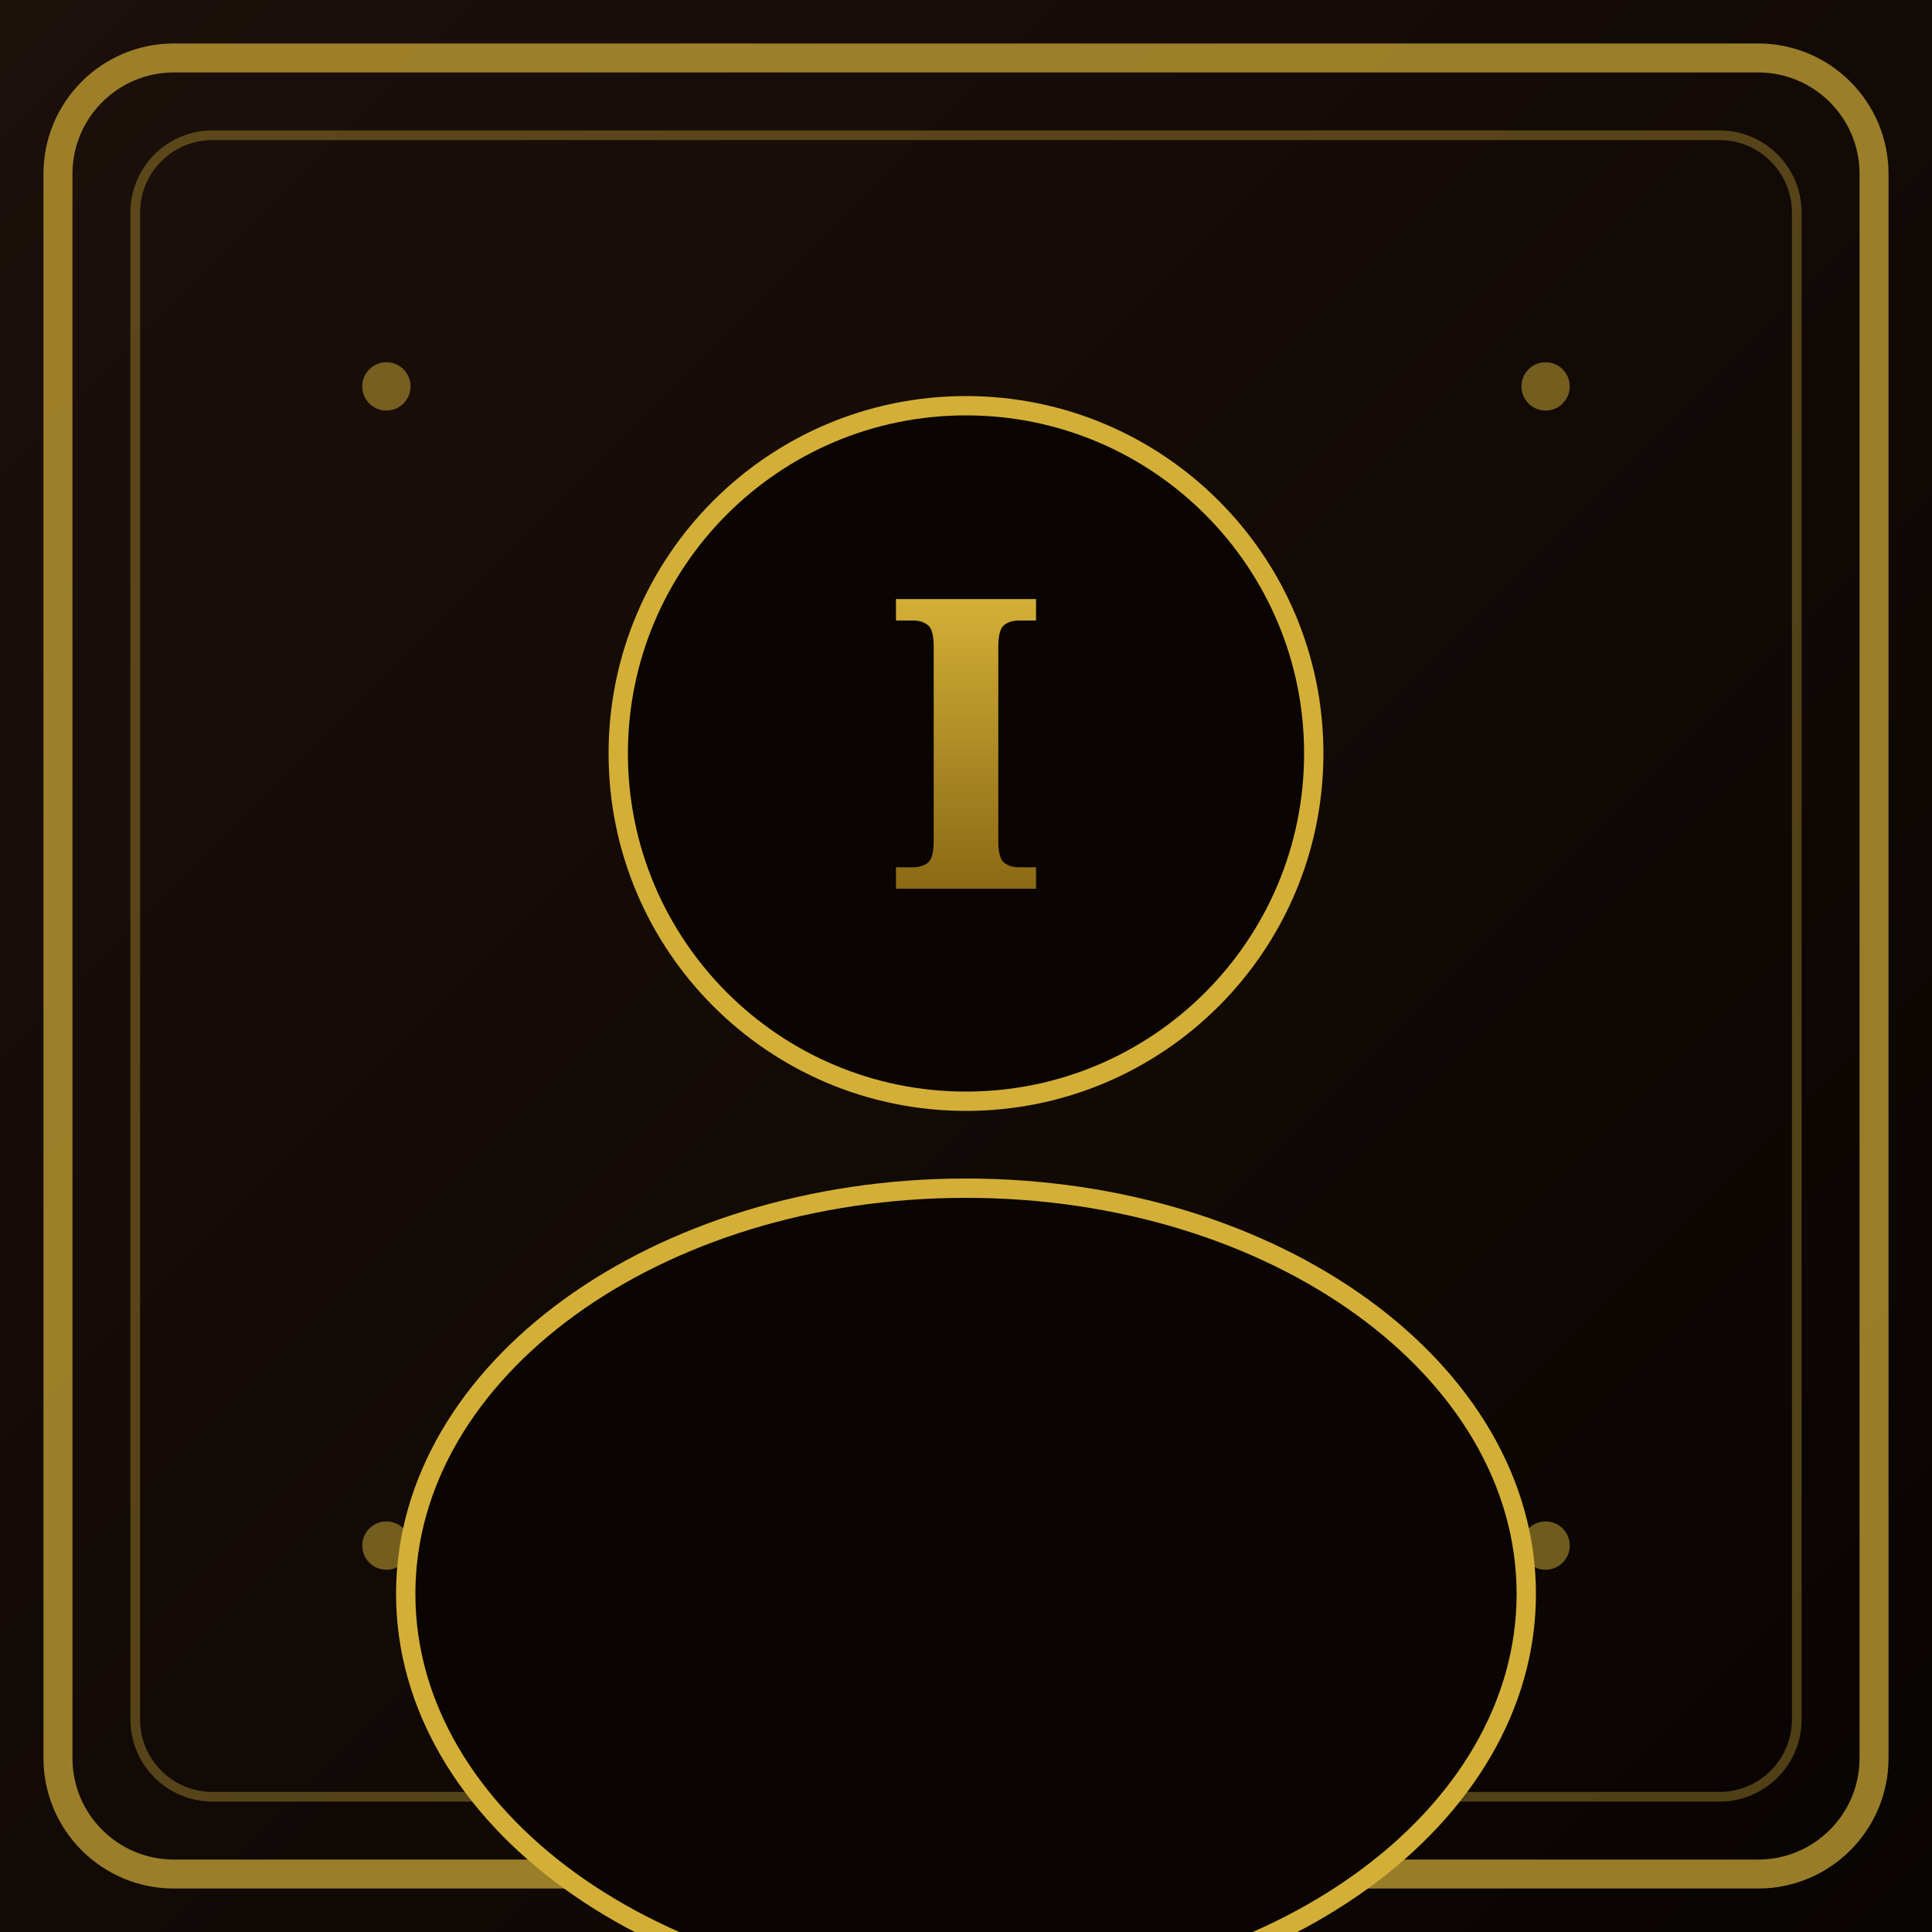
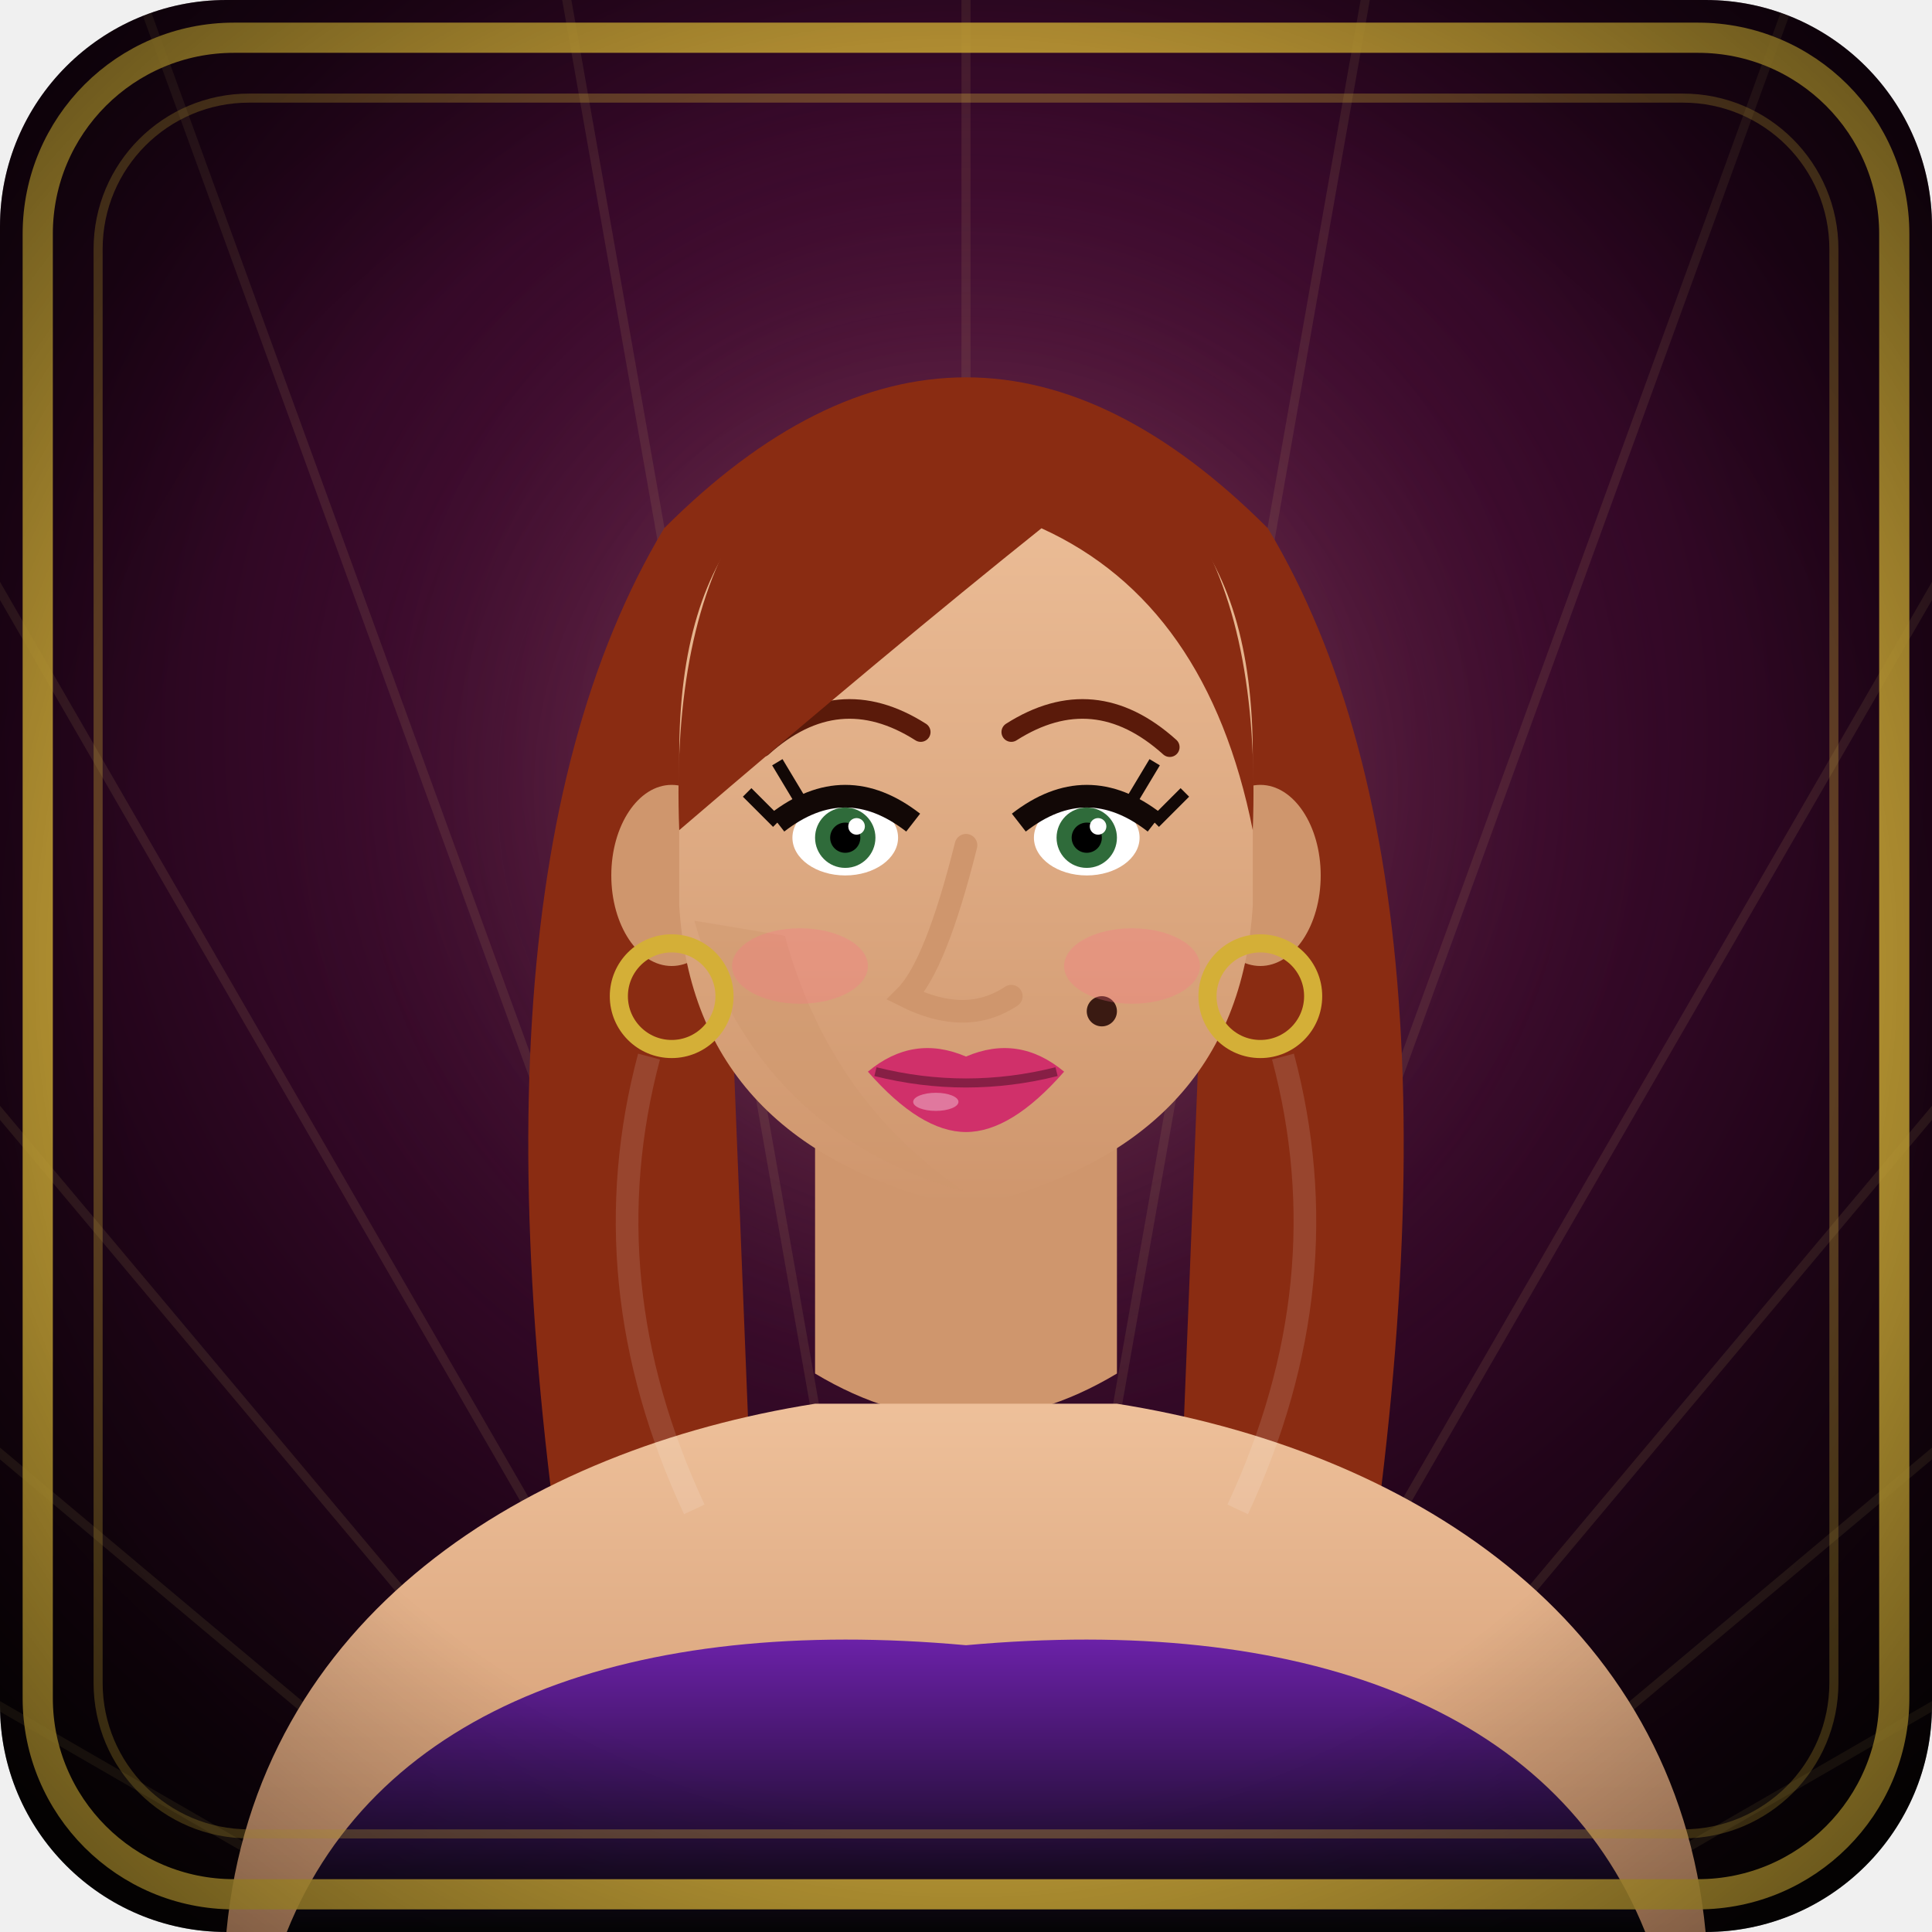
- <svg xmlns="http://www.w3.org/2000/svg" width="200" height="200" viewBox="0 0 200 200">
+ <svg xmlns="http://www.w3.org/2000/svg" viewBox="0 0 256 256" width="256" height="256">
  <defs>
-     <linearGradient id="bg9" x1="0%" y1="0%" x2="100%" y2="100%">
-       <stop offset="0%" style="stop-color:#1c100b" />
-       <stop offset="50%" style="stop-color:#120a07" />
-       <stop offset="100%" style="stop-color:#080402" />
+     <clipPath id="a9clip">
+       <rect width="256" height="256" rx="30" />
+     </clipPath>
+     <radialGradient id="a9bg" cx="50%" cy="38%" r="75%">
+       <stop offset="0" stop-color="#6b1450" />
+       <stop offset="0.65" stop-color="#200418" />
+       <stop offset="1" stop-color="#050302" />
+     </radialGradient>
+     <radialGradient id="a9halo" cx="50%" cy="50%" r="50%">
+       <stop offset="0" stop-color="rgba(255,220,150,0.35)" />
+       <stop offset="1" stop-color="rgba(0,0,0,0)" />
+     </radialGradient>
+     <linearGradient id="a9skin" x1="0" y1="0" x2="0" y2="1">
+       <stop offset="0" stop-color="#eec09a" />
+       <stop offset="1" stop-color="#cf966d" />
    </linearGradient>
-     <linearGradient id="gold9" x1="0%" y1="0%" x2="0%" y2="100%">
-       <stop offset="0%" style="stop-color:#d4af37" />
-       <stop offset="100%" style="stop-color:#8b6914" />
+     <linearGradient id="a9suit" x1="0" y1="0" x2="0" y2="1">
+       <stop offset="0" stop-color="#6b21a8" />
+       <stop offset="1" stop-color="#050505" />
    </linearGradient>
+     <radialGradient id="a9vig" cx="50%" cy="50%" r="72%">
+       <stop offset="0.6" stop-color="rgba(0,0,0,0)" />
+       <stop offset="1" stop-color="rgba(0,0,0,0.55)" />
+     </radialGradient>
  </defs>
-   <rect width="200" height="200" fill="url(#bg9)" />
-   <rect x="6" y="6" width="188" height="188" fill="none" stroke="#d4af37" stroke-width="3" rx="12" opacity="0.7" />
-   <rect x="14" y="14" width="172" height="172" fill="none" stroke="#d4af37" stroke-width="1" rx="8" opacity="0.35" />
-   <circle cx="100" cy="78" r="36" fill="#0a0503" stroke="#d4af37" stroke-width="2" />
-   <ellipse cx="100" cy="165" rx="58" ry="42" fill="#0a0503" stroke="#d4af37" stroke-width="2" />
-   <text x="100" y="92" text-anchor="middle" font-size="42" fill="url(#gold9)" font-family="Georgia, serif" font-weight="bold">I</text>
-   <circle cx="40" cy="40" r="2.5" fill="#d4af37" opacity="0.5" />
-   <circle cx="160" cy="40" r="2.5" fill="#d4af37" opacity="0.5" />
-   <circle cx="40" cy="160" r="2.5" fill="#d4af37" opacity="0.5" />
-   <circle cx="160" cy="160" r="2.5" fill="#d4af37" opacity="0.5" />
+   <g clip-path="url(#a9clip)">
+     <rect width="256" height="256" fill="url(#a9bg)" />
+     <path d="M128 300 L503.877 163.192" stroke="#f3d27a" stroke-width="1.2" opacity="0.10" />
+     <path d="M128 300 L474.41 100" stroke="#f3d27a" stroke-width="1.2" opacity="0.10" />
+     <path d="M128 300 L434.418 42.885" stroke="#f3d27a" stroke-width="1.2" opacity="0.10" />
+     <path d="M128 300 L385.115 -6.418" stroke="#f3d27a" stroke-width="1.2" opacity="0.10" />
+     <path d="M128 300 L328 -46.41" stroke="#f3d27a" stroke-width="1.2" opacity="0.10" />
+     <path d="M128 300 L264.808 -75.877" stroke="#f3d27a" stroke-width="1.2" opacity="0.10" />
+     <path d="M128 300 L197.459 -93.923" stroke="#f3d27a" stroke-width="1.2" opacity="0.10" />
+     <path d="M128 300 L128 -100.0" stroke="#f3d27a" stroke-width="1.2" opacity="0.10" />
+     <path d="M128 300 L58.541 -93.923" stroke="#f3d27a" stroke-width="1.2" opacity="0.10" />
+     <path d="M128 300 L-8.808 -75.877" stroke="#f3d27a" stroke-width="1.2" opacity="0.10" />
+     <path d="M128 300 L-72 -46.41" stroke="#f3d27a" stroke-width="1.2" opacity="0.10" />
+     <path d="M128 300 L-129.115 -6.418" stroke="#f3d27a" stroke-width="1.2" opacity="0.10" />
+     <path d="M128 300 L-178.418 42.885" stroke="#f3d27a" stroke-width="1.2" opacity="0.10" />
+     <path d="M128 300 L-218.41 100" stroke="#f3d27a" stroke-width="1.2" opacity="0.10" />
+     <path d="M128 300 L-247.877 163.192" stroke="#f3d27a" stroke-width="1.2" opacity="0.10" />
+     <circle cx="128" cy="105" r="95" fill="url(#a9halo)" />
+     <path d="M78 230 Q58 120 88 70 Q128 30 168 70 Q198 120 178 230 Q160 236 156 210 L160 110 L96 110 L100 210 Q96 236 78 230 Z" fill="#8a2c12" />
+     <path d="M108 140 L108 182 Q128 194 148 182 L148 140 Z" fill="#cf966d" />
+     <path d="M30 256 C34 214 70 192 108 186 L148 186 C186 192 222 214 226 256 Z" fill="url(#a9skin)" />
+     <path d="M38 256 C50 226 84 214 128 218 C172 214 206 226 218 256 Z" fill="url(#a9suit)" />
+     <ellipse cx="89" cy="116" rx="8" ry="12" fill="#cf966d" />
+     <ellipse cx="167" cy="116" rx="8" ry="12" fill="#cf966d" />
+     <path d="M90 100 Q90 58 128 58 Q166 58 166 100 L166 120 Q164 152 128 160 Q92 152 90 120 Z" fill="url(#a9skin)" />
+     <path d="M92 122 Q100 150 128 158 Q110 146 104 124 Z" fill="#cf966d" opacity="0.45" />
+     <ellipse cx="112" cy="111" rx="7" ry="5" fill="#fff" />
+     <circle cx="112" cy="111" r="4" fill="#2f6b3a" />
+     <circle cx="112" cy="111" r="2" fill="#000" />
+     <circle cx="113.5" cy="109.5" r="1.1" fill="#fff" />
+     <path d="M103 109 Q112 102 121 109" stroke="#120806" stroke-width="3" fill="none" />
+     <path d="M103 109 l-4 -4 M106 106 l-3 -5" stroke="#120806" stroke-width="1.6" />
+     <ellipse cx="144" cy="111" rx="7" ry="5" fill="#fff" />
+     <circle cx="144" cy="111" r="4" fill="#2f6b3a" />
+     <circle cx="144" cy="111" r="2" fill="#000" />
+     <circle cx="145.5" cy="109.5" r="1.1" fill="#fff" />
+     <path d="M135 109 Q144 102 153 109" stroke="#120806" stroke-width="3" fill="none" />
+     <path d="M153 109 l4 -4 M150 106 l3 -5" stroke="#120806" stroke-width="1.6" />
+     <path d="M101 99 Q111 90 122 97" stroke="#5a1a0a" stroke-width="2.6" fill="none" stroke-linecap="round" />
+     <path d="M134 97 Q145 90 155 99" stroke="#5a1a0a" stroke-width="2.6" fill="none" stroke-linecap="round" />
+     <path d="M128 112 Q124 128 120 132 Q128 136 134 132" stroke="#cf966d" stroke-width="3" fill="none" stroke-linecap="round" />
+     <path d="M115 142 Q121 137 128 140 Q135 137 141 142 Q134 150 128 150 Q122 150 115 142 Z" fill="#d0306a" />
+     <path d="M116 142 Q128 145 140 142" stroke="#000" stroke-opacity="0.35" stroke-width="1.2" fill="none" />
+     <ellipse cx="124" cy="146" rx="3" ry="1.2" fill="#fff" opacity="0.35" />
+     <circle cx="146" cy="134" r="2" fill="#3a1a12" />
+     <ellipse cx="106" cy="128" rx="9" ry="5" fill="#ff6f8a" opacity="0.28" />
+     <ellipse cx="150" cy="128" rx="9" ry="5" fill="#ff6f8a" opacity="0.28" />
+     <path d="M90 110 Q88 56 128 52 Q168 56 166 110 Q160 80 138 70 Q118 86 90 110 Z" fill="#8a2c12" />
+     <path d="M86 140 Q78 170 92 200 M170 140 Q178 170 164 200" stroke="#fff" stroke-opacity="0.12" stroke-width="3" fill="none" />
+     <circle cx="89" cy="132" r="7" fill="none" stroke="#d4af37" stroke-width="2.4" />
+     <circle cx="167" cy="132" r="7" fill="none" stroke="#d4af37" stroke-width="2.4" />
+     <rect x="5" y="5" width="246" height="246" rx="26" fill="none" stroke="#d4af37" stroke-width="4" opacity="0.85" />
+     <rect x="13" y="13" width="230" height="230" rx="20" fill="none" stroke="#d4af37" stroke-width="1.2" opacity="0.35" />
+     <rect width="256" height="256" rx="30" fill="url(#a9vig)" />
+   </g>
</svg>
